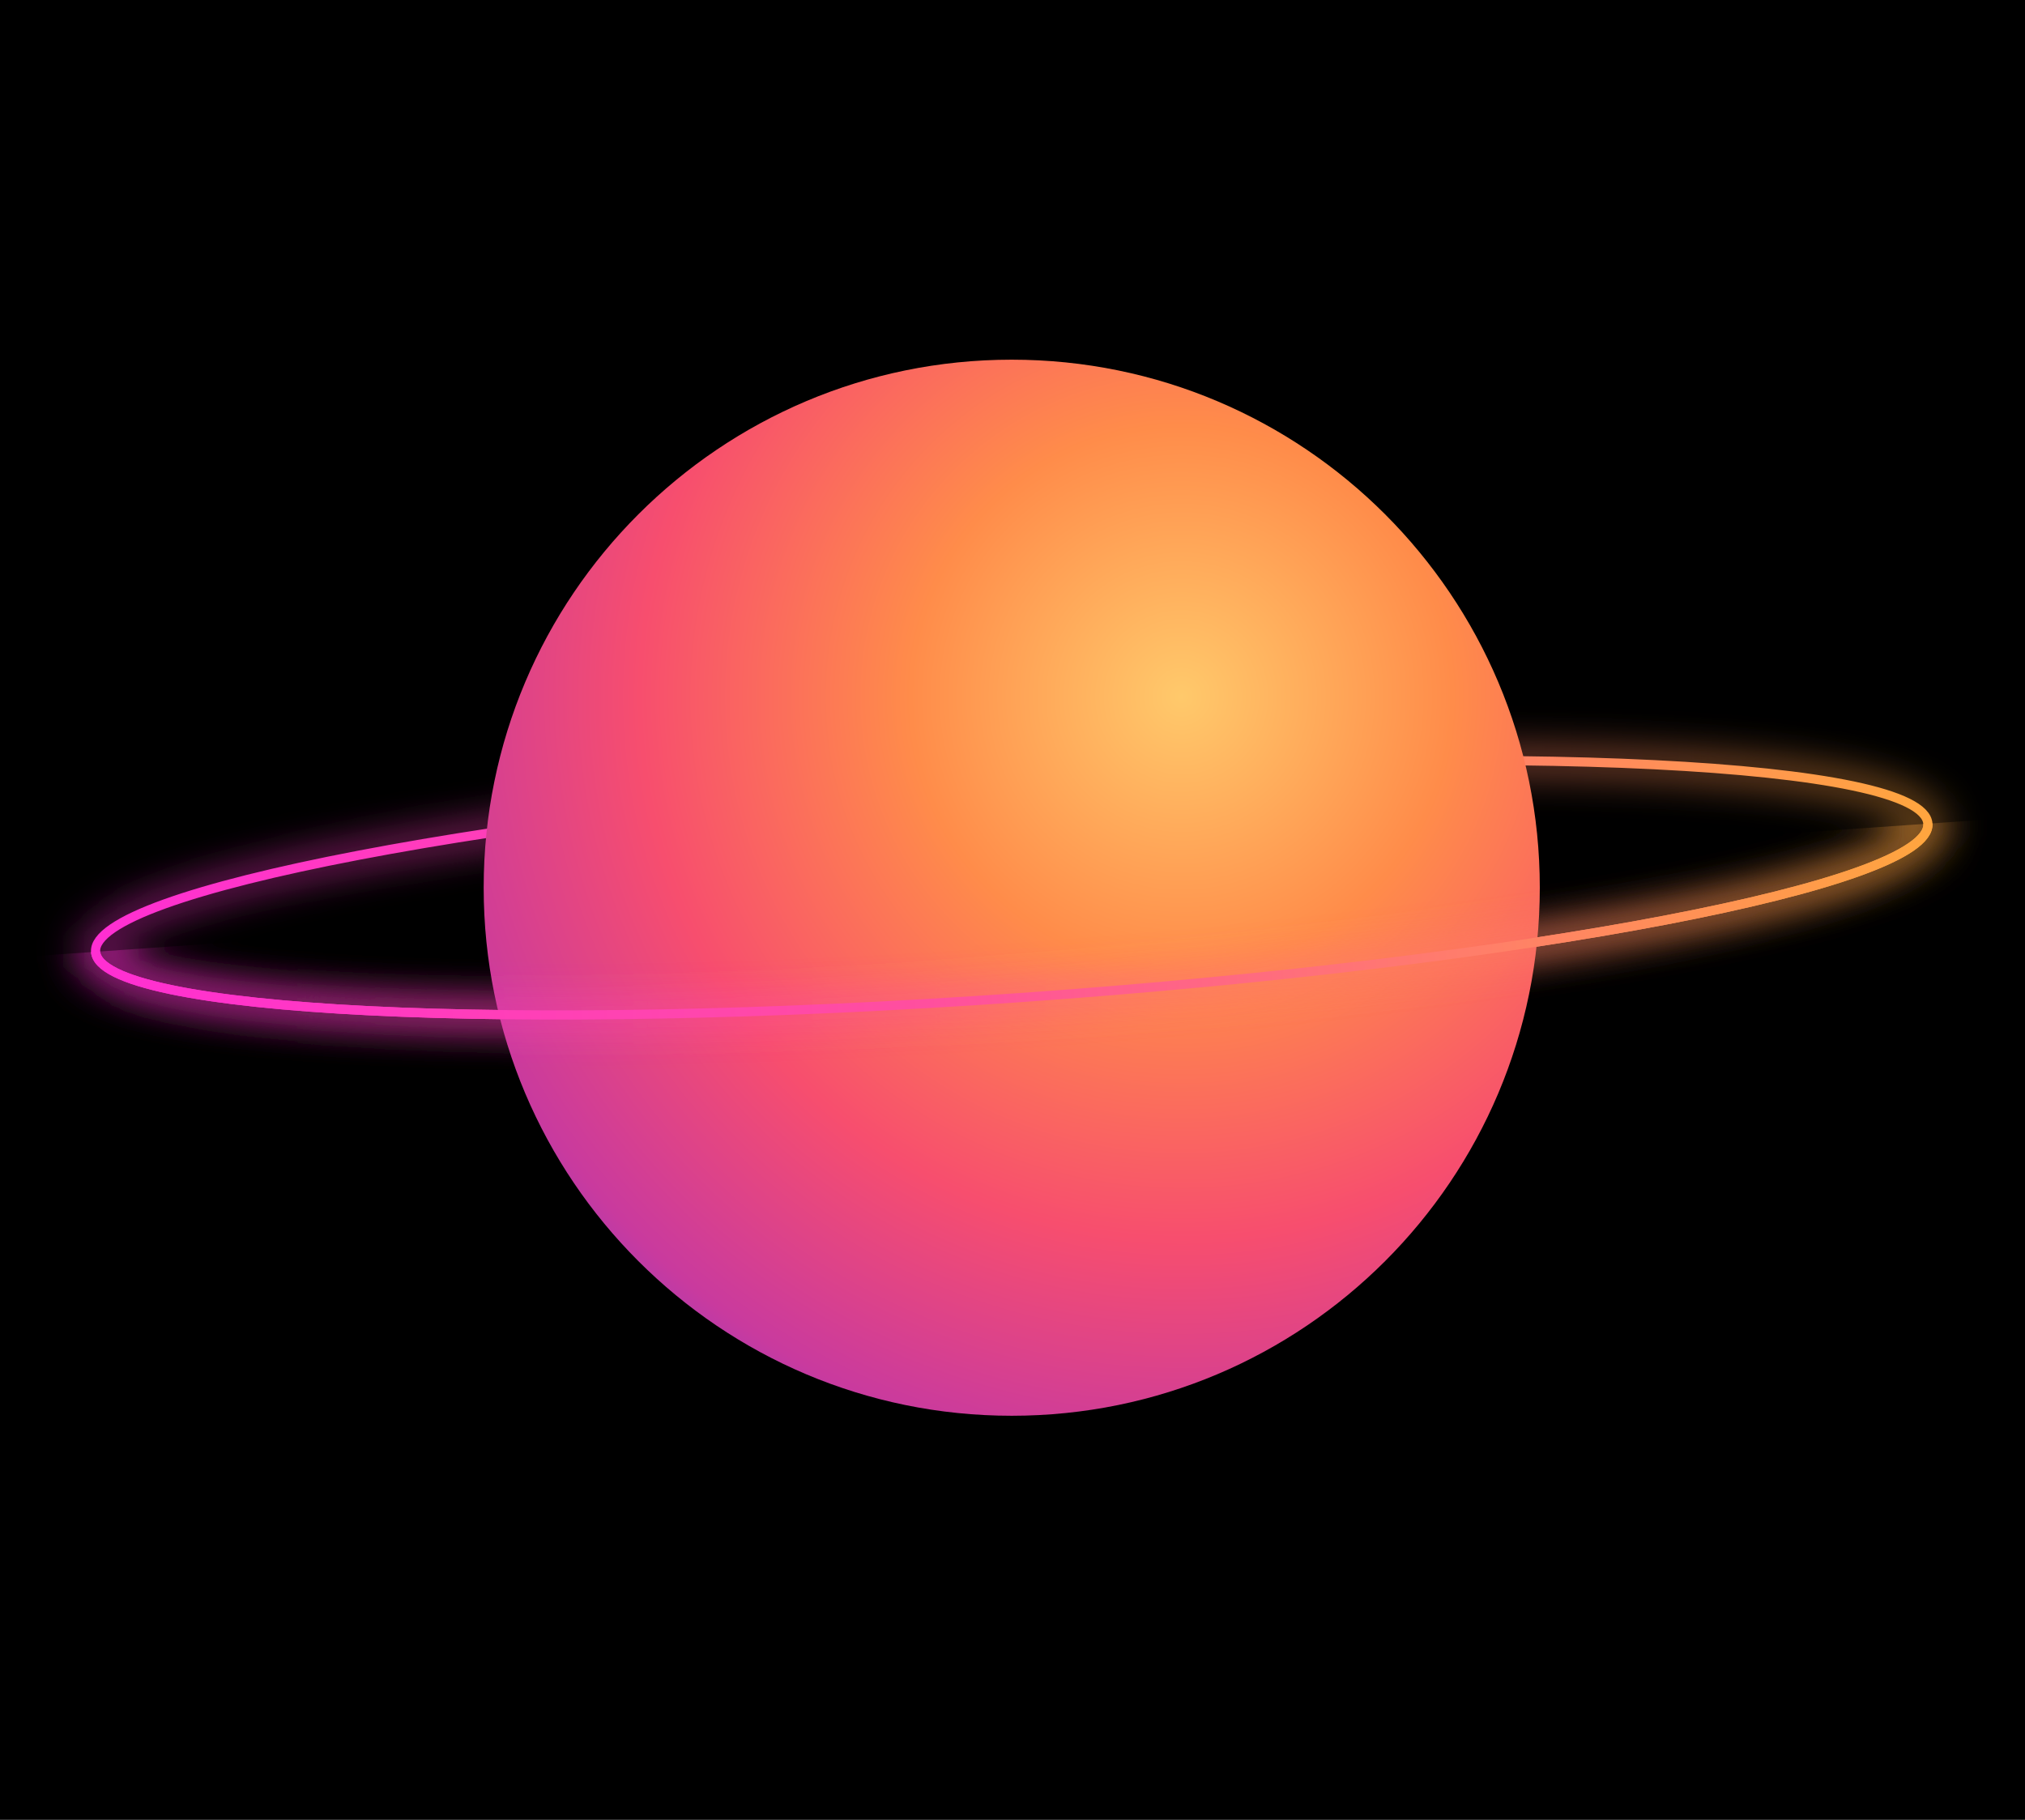
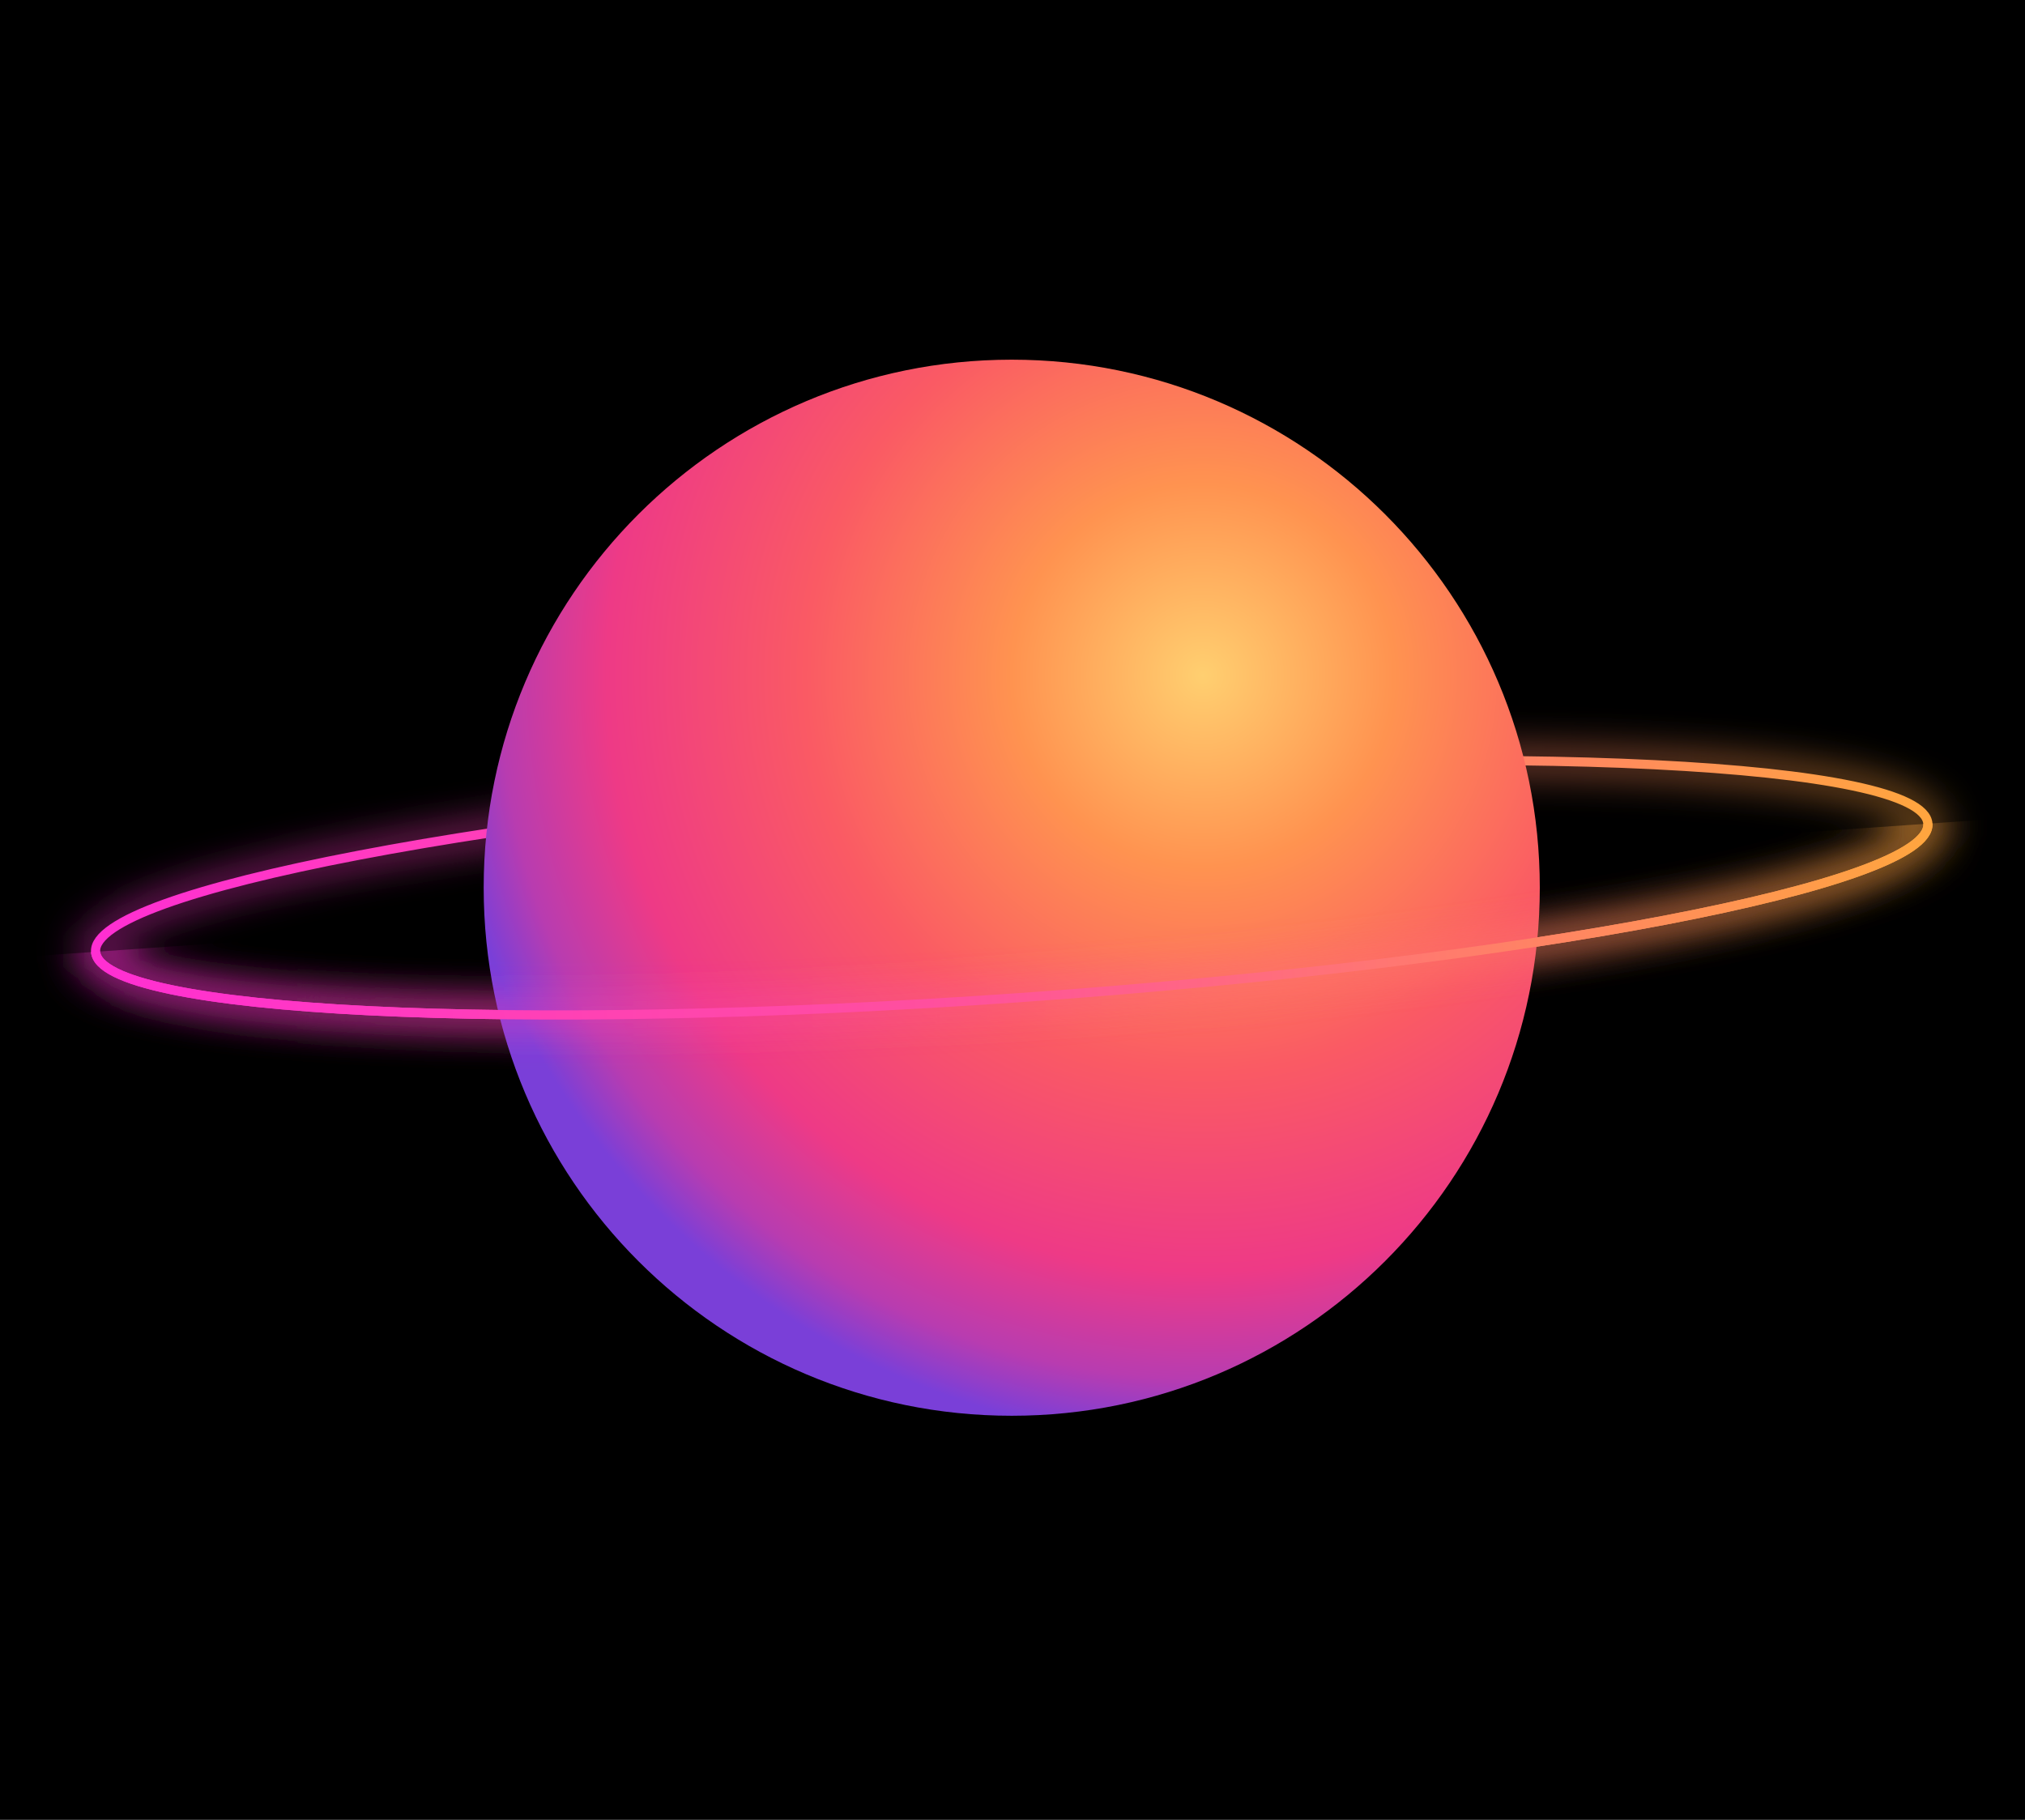
<svg xmlns="http://www.w3.org/2000/svg" viewBox="0 0 1323 1189">
  <defs>
-     <radialGradient id="sphere" cx="66%" cy="32%" r="85%">
-       <stop offset="0%" stop-color="#ffc96b" />
-       <stop offset="30%" stop-color="#ff8c4a" />
-       <stop offset="60%" stop-color="#f74e6e" />
-       <stop offset="85%" stop-color="#c93a9e" />
-       <stop offset="100%" stop-color="#7d3fd4" />
+     <radialGradient id="sphere" cx="68%" cy="30%" r="72%">
+       <stop offset="0%" stop-color="#ffcf70" />
+       <stop offset="25%" stop-color="#ff9350" />
+       <stop offset="52%" stop-color="#fa5a64" />
+       <stop offset="78%" stop-color="#ee3a86" />
+       <stop offset="92%" stop-color="#b83cb0" />
+       <stop offset="100%" stop-color="#7a3fd8" />
    </radialGradient>
    <linearGradient id="ring" x1="0" y1="0" x2="1" y2="0">
      <stop offset="0%" stop-color="#ff2fd2" />
      <stop offset="45%" stop-color="#ff4f9e" />
      <stop offset="100%" stop-color="#ffa53f" />
    </linearGradient>
    <filter id="glow" x="-50%" y="-50%" width="200%" height="200%">
      <feGaussianBlur stdDeviation="14" />
    </filter>
    <clipPath id="front">
      <rect x="-660" y="0" width="1320" height="220" />
    </clipPath>
  </defs>
  <rect width="1323" height="1189" fill="#000" />
  <g transform="translate(661 580) rotate(-4)">
    <ellipse rx="600" ry="72" fill="none" stroke="url(#ring)" stroke-width="9" filter="url(#glow)" />
    <ellipse rx="600" ry="72" fill="none" stroke="url(#ring)" stroke-width="6" />
  </g>
  <circle cx="661" cy="580" r="345" fill="url(#sphere)" />
  <g transform="translate(661 580) rotate(-4)" clip-path="url(#front)">
    <ellipse rx="600" ry="72" fill="none" stroke="url(#ring)" stroke-width="9" filter="url(#glow)" />
    <ellipse rx="600" ry="72" fill="none" stroke="url(#ring)" stroke-width="6" />
  </g>
</svg>
